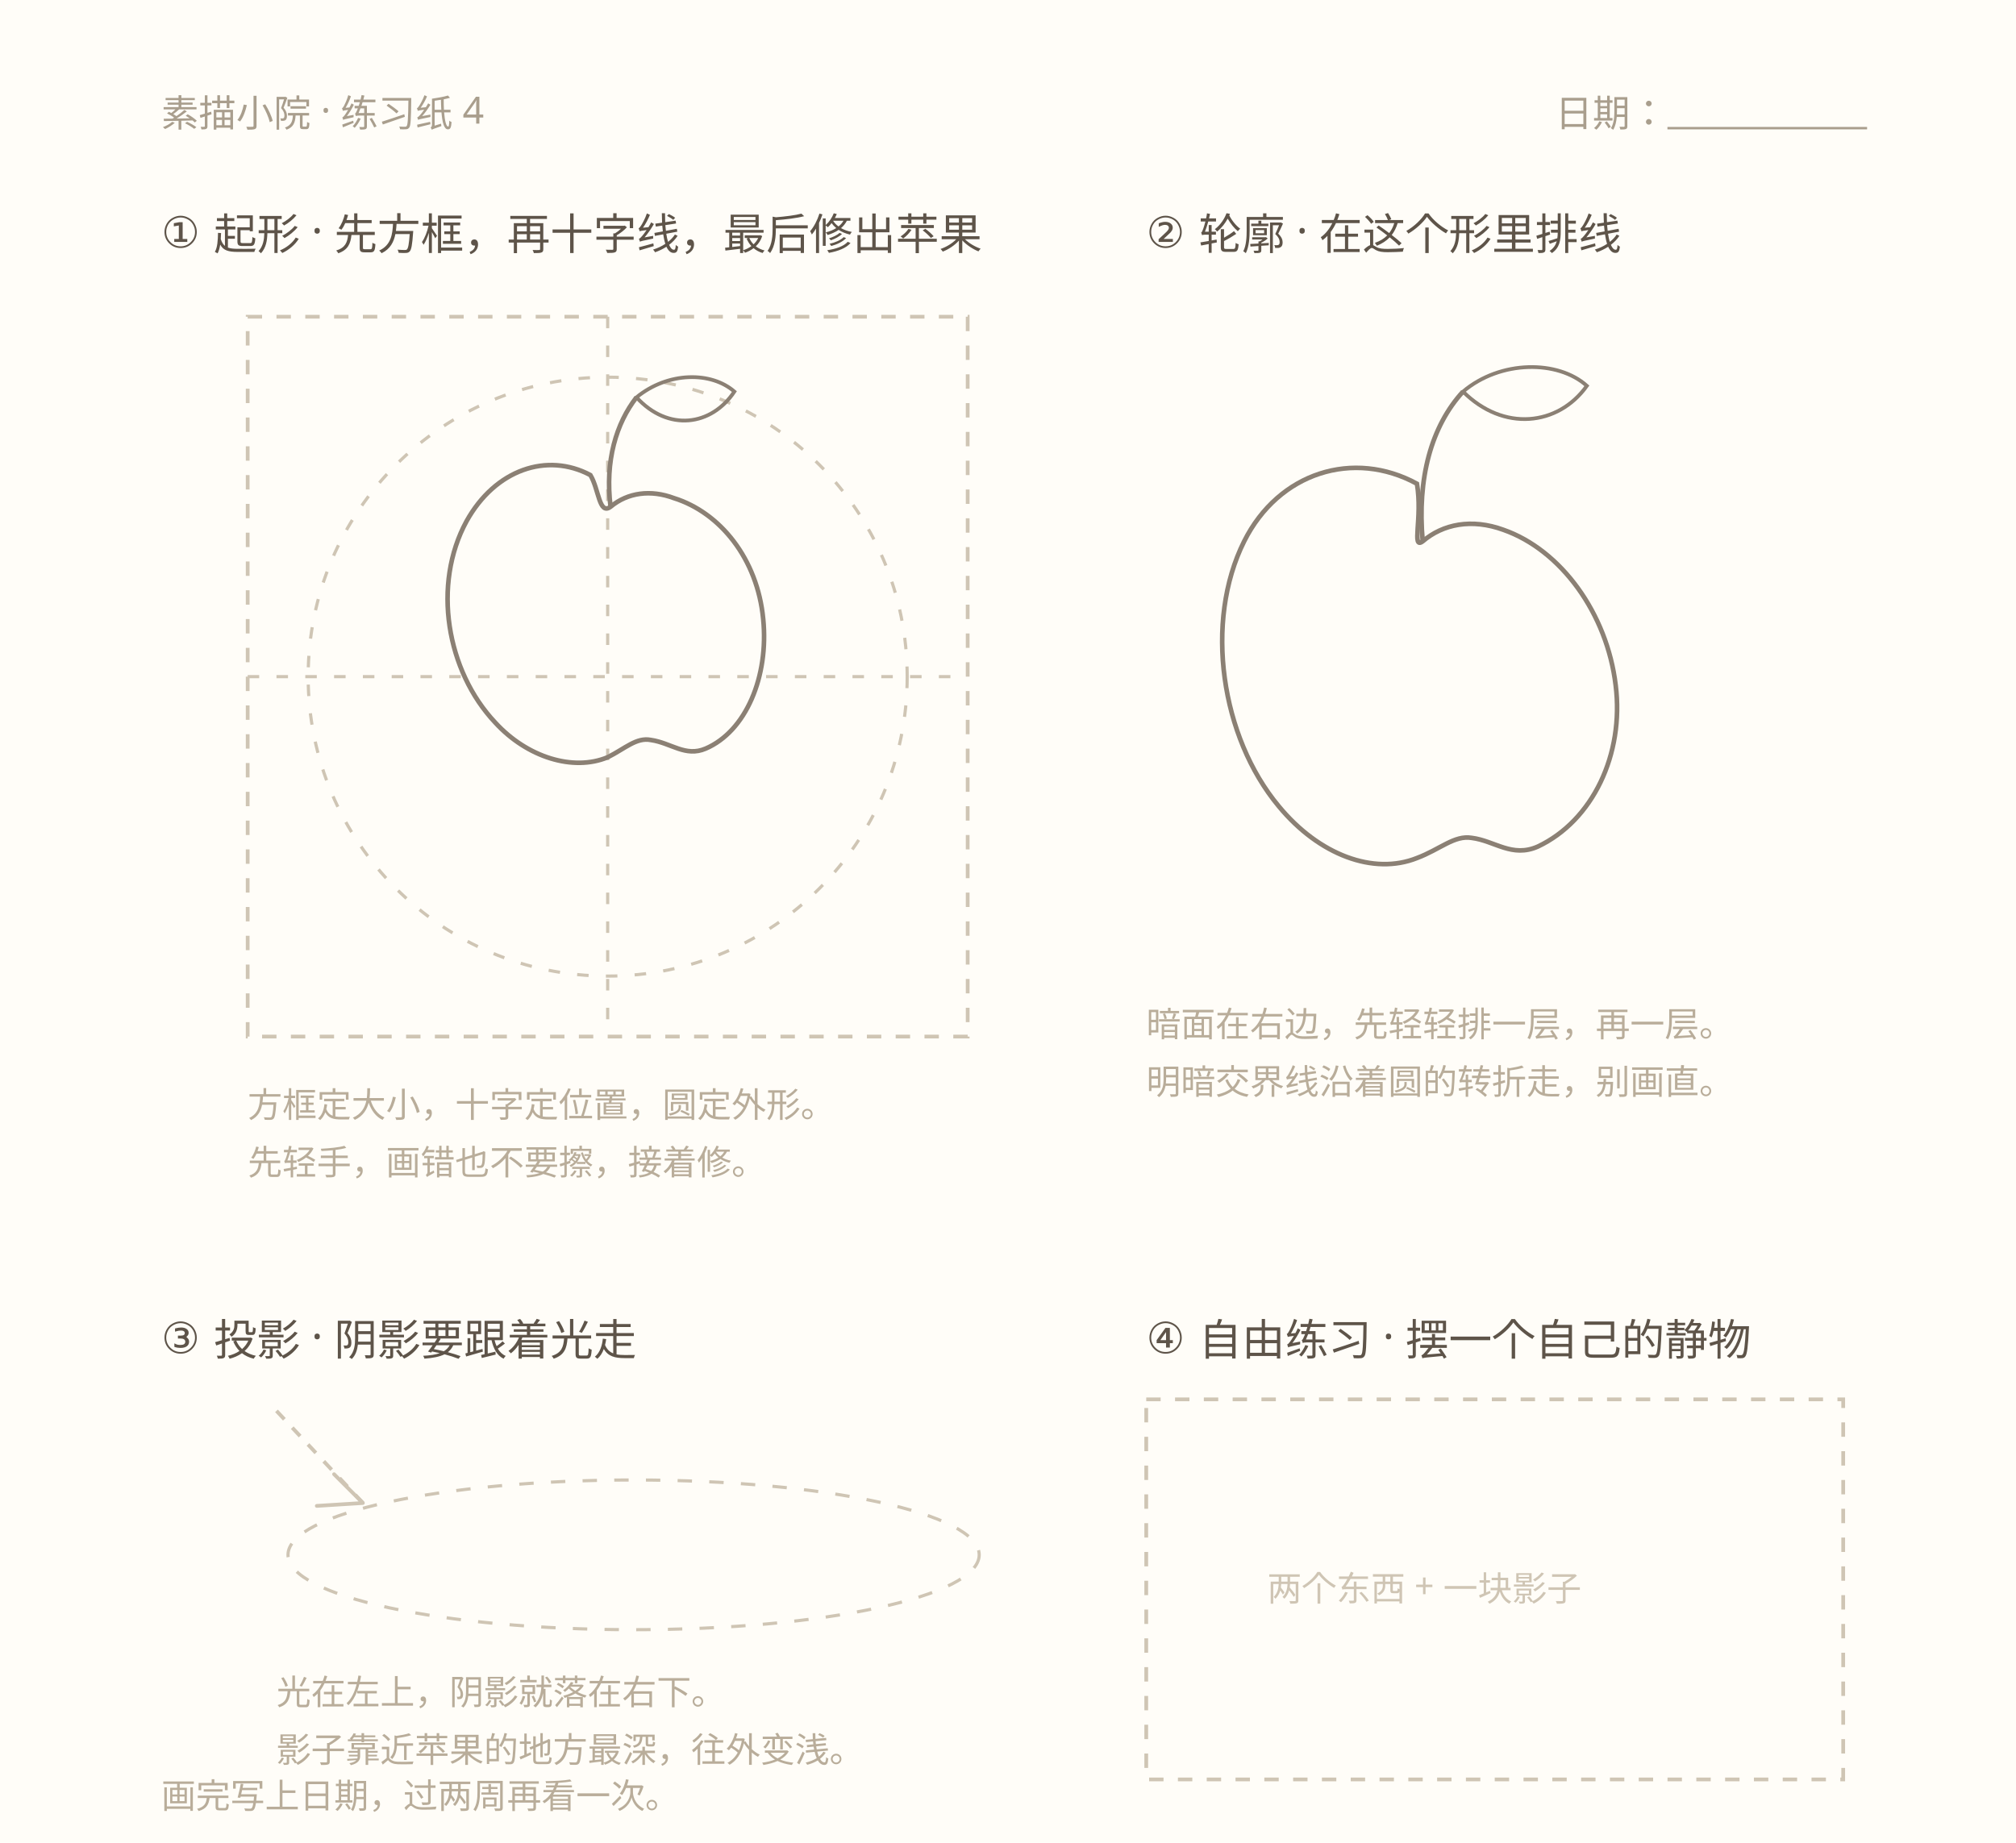
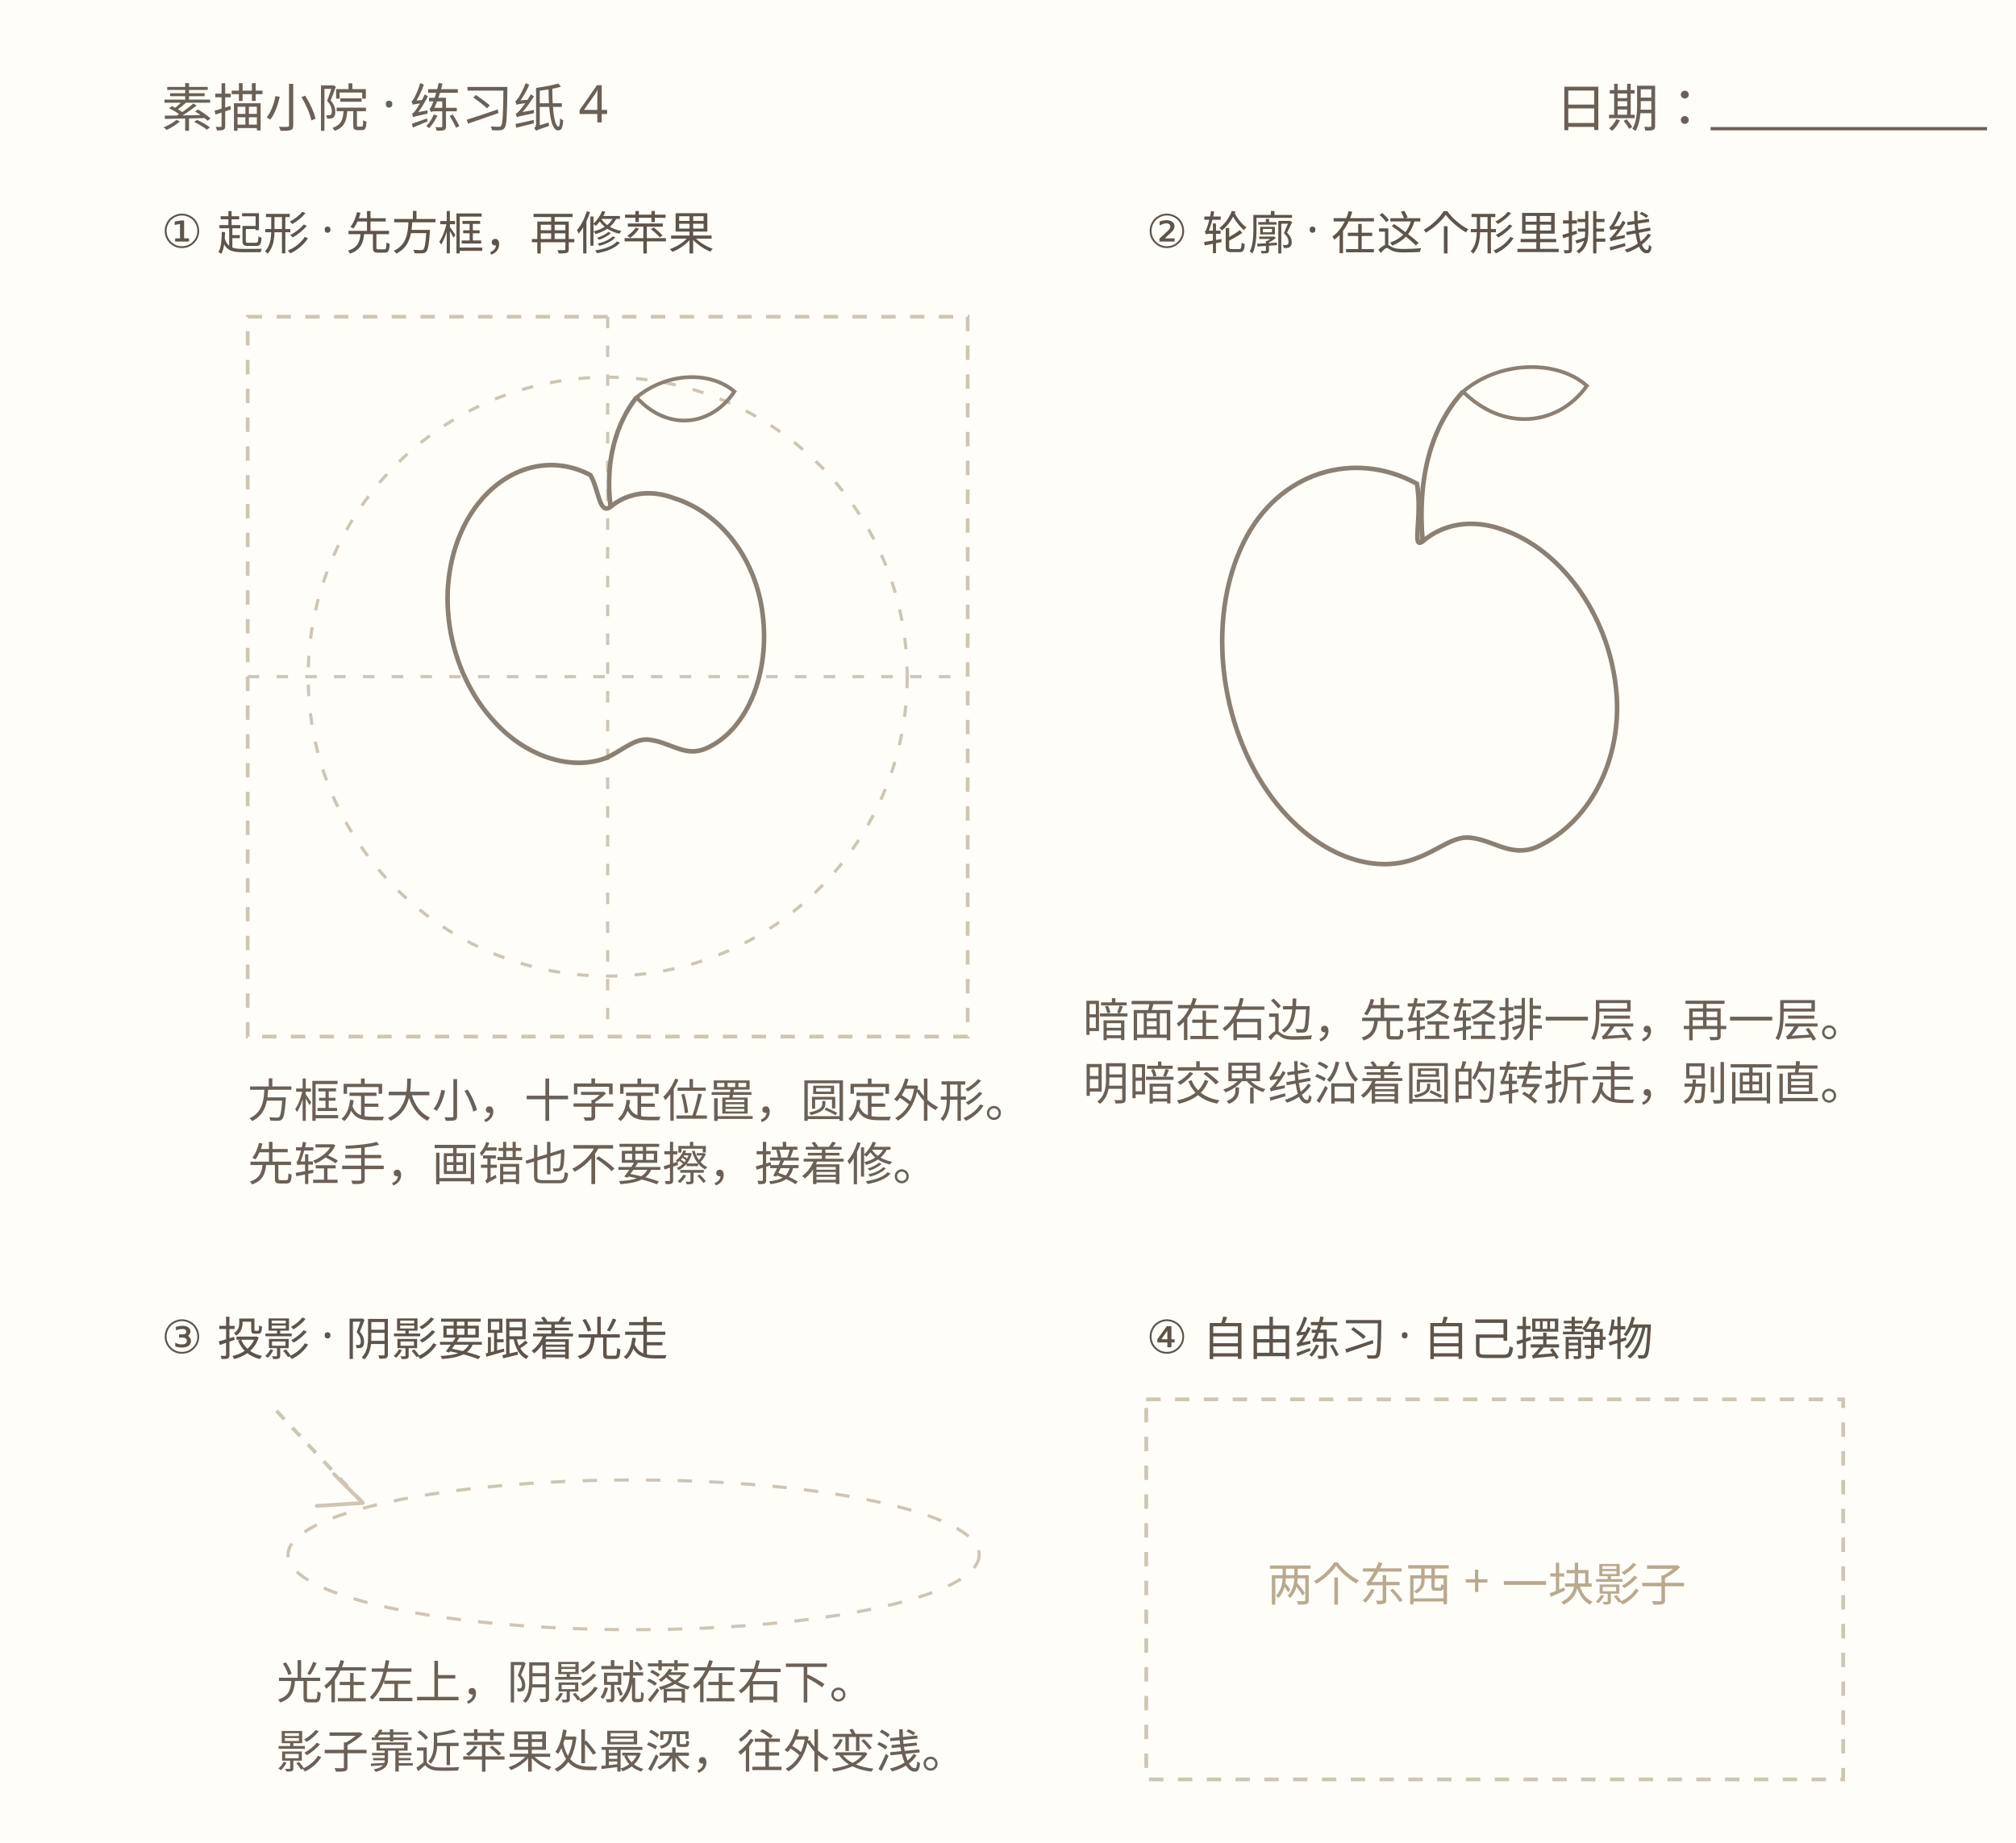
<svg xmlns="http://www.w3.org/2000/svg" viewBox="0 0 700 640" width="700" height="640" role="img" aria-labelledby="s4">
  <rect width="700" height="640" fill="#FFFDF8" />
  <g font-family="PingFang SC, Microsoft YaHei, sans-serif">
-     <text x="56" y="44" font-size="13" fill="#A99E8D">素描小院 · 练习纸 4</text>
-     <text x="540" y="44" font-size="13" fill="#A99E8D">日期：____________</text>
-     <text x="56" y="86" font-size="15" fill="#5E5449">① 起形 · 先方框，再十字线，最后修出苹果</text>
+     <text x="56" y="44" font-size="18" fill="#6B6055">素描小院 · 练习纸 4</text>
+     <text x="540" y="44" font-size="18" fill="#6B6055">日期：____________</text>
+     <text x="56" y="86" font-size="16" fill="#5E5449">① 起形 · 先方框，再修苹果</text>
    <g>
      <rect x="86" y="110" width="250" height="250" fill="none" stroke="#CFC5B4" stroke-width="1.3" stroke-dasharray="5 5" />
      <path d="M86 235 H336" stroke="#CFC5B4" stroke-width="1.1" stroke-dasharray="4 6" />
      <path d="M211 110 V360" stroke="#CFC5B4" stroke-width="1.1" stroke-dasharray="4 6" />
      <circle cx="211" cy="235" r="104" fill="none" stroke="#CFC5B4" stroke-width="1.1" stroke-dasharray="4 6" />
      <path d="M205 165 C190 157 172 163 162 181 C150 203 155 233 172 251 C183 263 199 268 211 263 C217 260 221 256 226 257 C233 258 238 263 245 260 C259 254 267 235 265 215 C263 194 250 178 234 173 C226 170 218 171 212 176 C208 179 208 170 205 165 Z" fill="none" stroke="#8B8074" stroke-width="1.6" />
      <path d="M212 176 C210 160 214 147 221 138" fill="none" stroke="#8B8074" stroke-width="1.6" />
      <path d="M221 138 C232 129 247 129 255 136 C247 148 232 150 221 138 Z" fill="none" stroke="#8B8074" stroke-width="1.3" />
-       <text x="86" y="388" font-size="12" fill="#B9AD9A">方框定大小，十字定位置，圆定外形。</text>
-       <text x="86" y="408" font-size="12" fill="#B9AD9A">先轻手，画错也不要擦，接着修。</text>
+       <text x="86" y="388" font-size="16" fill="#6B6055">方框定大小，十字定位置，圆定外形。</text>
+       <text x="86" y="410" font-size="16" fill="#6B6055">先轻手，画错也不要擦，接着修。</text>
    </g>
-     <text x="398" y="86" font-size="15" fill="#5E5449">② 轮廓 · 在这个形里排线</text>
+     <text x="398" y="86" font-size="16" fill="#5E5449">② 轮廓 · 在这个形里排线</text>
    <g>
      <path d="M492 168 C470 156 444 164 432 188 C418 216 424 256 444 280 C458 297 477 304 492 298 C500 295 505 290 511 291 C519 292 525 298 534 294 C553 285 564 262 561 238 C558 213 542 191 522 184 C511 180 501 182 494 188 C490 191 494 180 492 168 Z" fill="none" stroke="#8B8074" stroke-width="1.6" />
      <path d="M494 188 C492 166 497 148 508 136" fill="none" stroke="#8B8074" stroke-width="1.6" />
      <path d="M508 136 C521 125 541 125 551 134 C541 148 522 150 508 136 Z" fill="none" stroke="#8B8074" stroke-width="1.3" />
-       <text x="398" y="360" font-size="12" fill="#B9AD9A">暗面在右边，先轻轻排一层，再一层。</text>
-       <text x="398" y="380" font-size="12" fill="#B9AD9A">明暗交界线沿着圆的转折走，别画直。</text>
+       <text x="376" y="360" font-size="16" fill="#6B6055">暗面在右边，先轻轻排一层，再一层。</text>
+       <text x="376" y="382" font-size="16" fill="#6B6055">明暗交界线沿着圆的转折走，别画直。</text>
    </g>
-     <text x="56" y="470" font-size="15" fill="#5E5449">③ 投影 · 阴影要跟着光走</text>
+     <text x="56" y="470" font-size="16" fill="#5E5449">③ 投影 · 阴影要跟着光走</text>
    <g>
      <path d="M96 490 L126 522" fill="none" stroke="#CFC5B4" stroke-width="1.3" stroke-dasharray="4 4" />
      <path d="M116 512 L126 522 L110 523" fill="none" stroke="#CFC5B4" stroke-width="1.3" stroke-linecap="round" stroke-linejoin="round" />
      <ellipse cx="220" cy="540" rx="120" ry="26" fill="none" stroke="#CFC5B4" stroke-width="1.1" stroke-dasharray="5 6" />
-       <text x="96" y="592" font-size="12" fill="#B9AD9A">光在左上，阴影就落在右下。</text>
-       <text x="96" y="612" font-size="12" fill="#B9AD9A">影子靠近苹果的地方最深，往外变浅。</text>
+       <text x="96" y="590" font-size="16" fill="#6B6055">光在左上，阴影就落在右下。</text>
+       <text x="96" y="614" font-size="16" fill="#6B6055">影子靠近苹果处最深，往外变浅。</text>
    </g>
-     <text x="398" y="470" font-size="15" fill="#5E5449">④ 自由练习 · 摆一个自己的静物</text>
+     <text x="398" y="470" font-size="16" fill="#5E5449">④ 自由练习 · 自己摆静物</text>
    <g>
      <rect x="398" y="486" width="242" height="132" fill="none" stroke="#CFC5B4" stroke-width="1.3" stroke-dasharray="5 5" />
-       <text x="440" y="556" font-size="12" fill="#CFC5B4">两个东西 + 一块影子</text>
+       <text x="440" y="556" font-size="16" fill="#B9A98F">两个东西 + 一块影子</text>
    </g>
-     <text x="56" y="628" font-size="12" fill="#B9AD9A">画完写上日期，过两周再看一次。</text>
  </g>
</svg>
